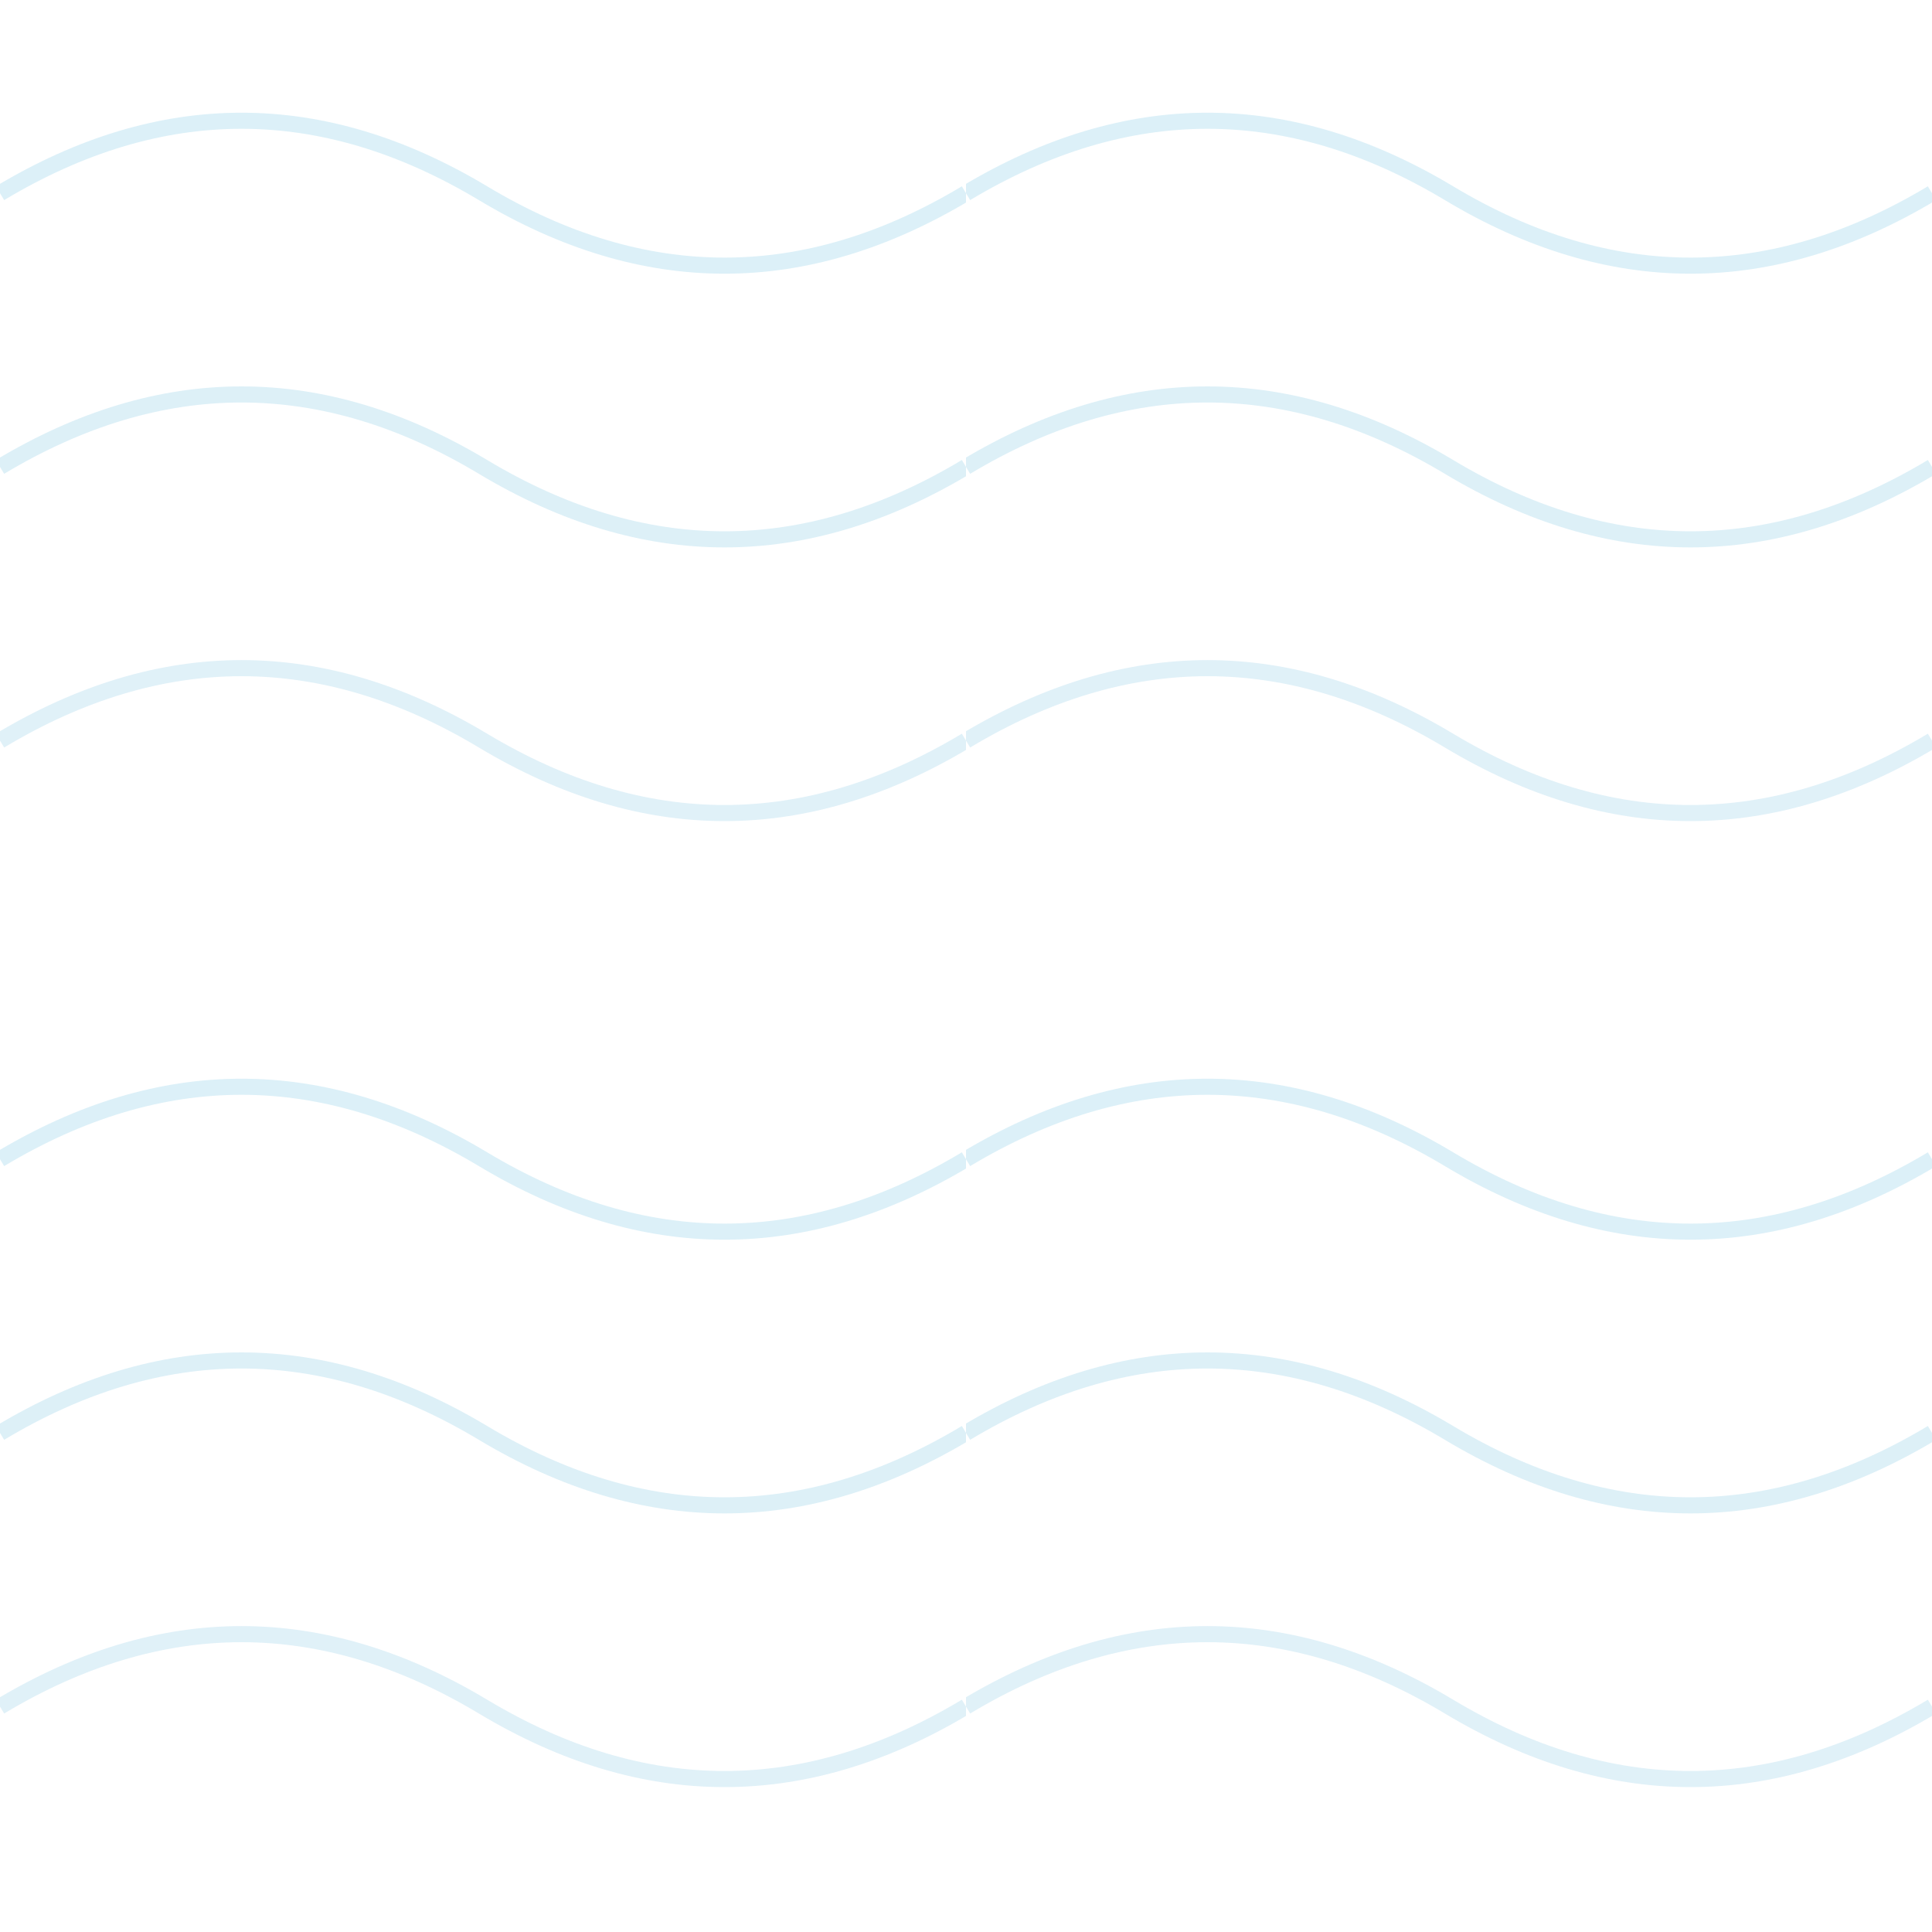
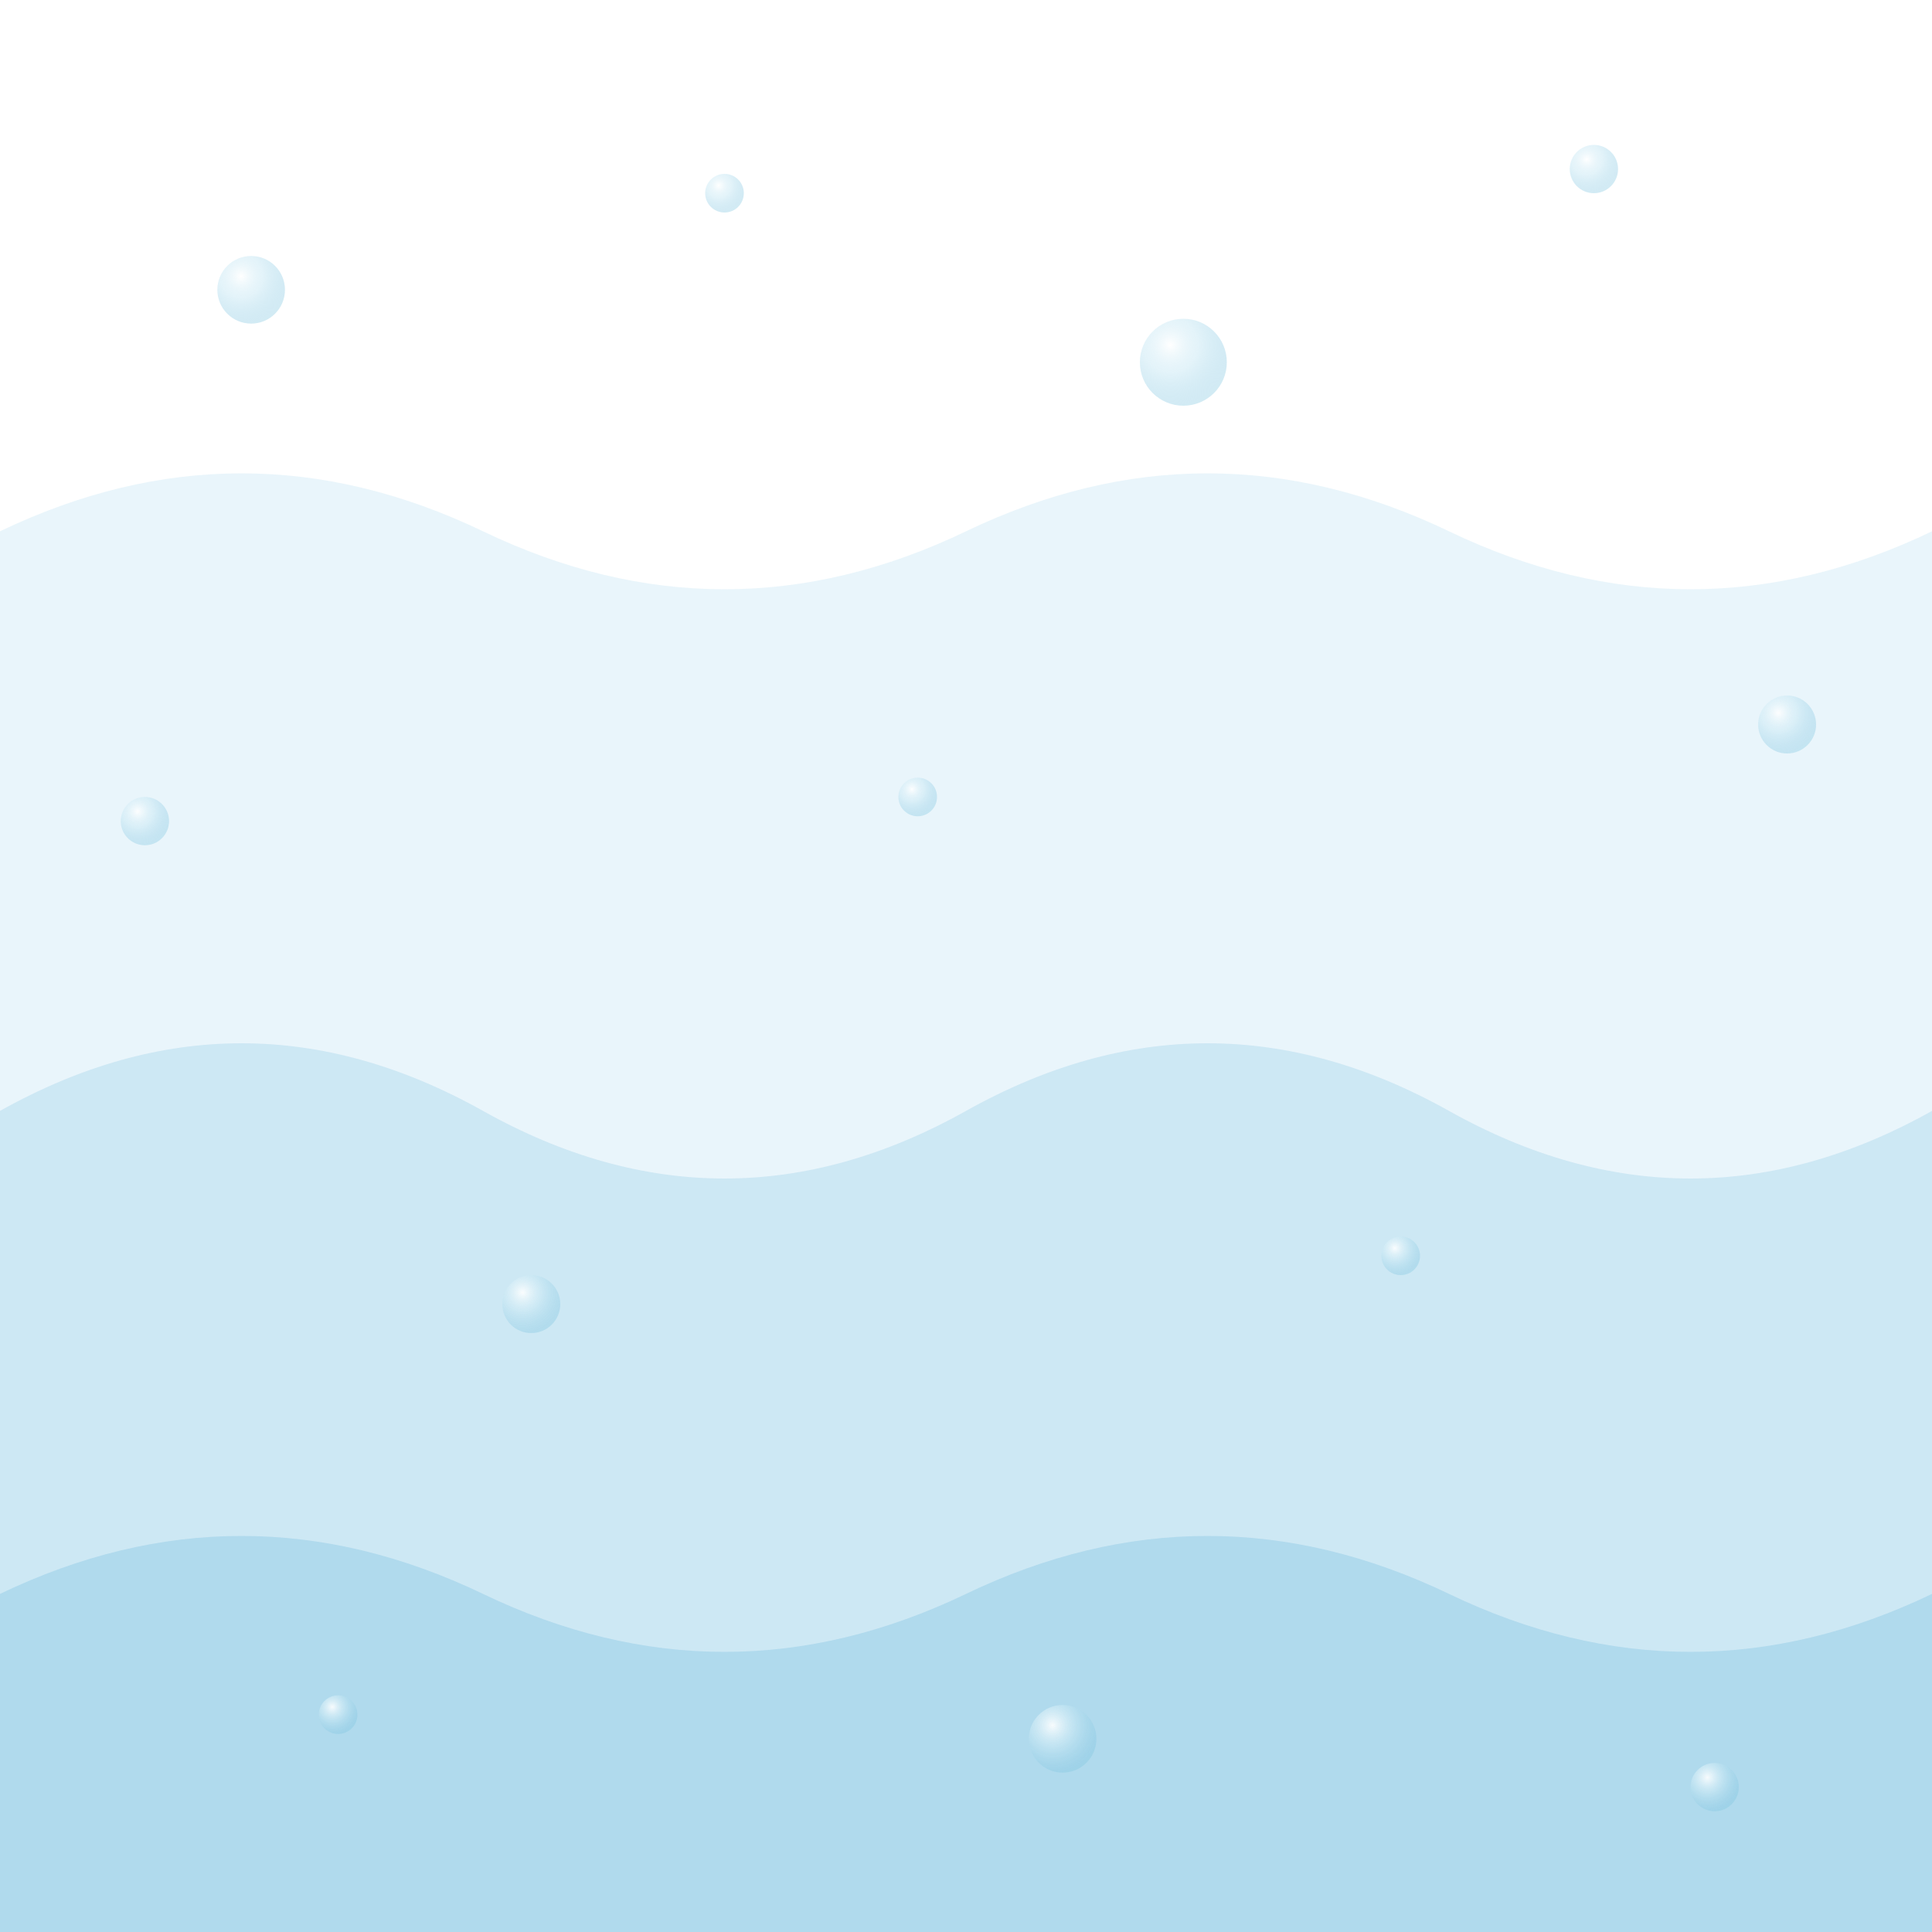
- <svg xmlns="http://www.w3.org/2000/svg" width="240" height="240" viewBox="0 0 240 240">
+ <svg xmlns="http://www.w3.org/2000/svg" width="400" height="400" viewBox="0 0 400 400">
  <defs>
-     <pattern id="ae-water" width="120" height="120" patternUnits="userSpaceOnUse">
-       <path d="M0,24 Q30,6 60,24 T120,24" fill="none" stroke="#bfe4f2" stroke-width="2" opacity="0.55" />
-       <path d="M0,58 Q30,40 60,58 T120,58" fill="none" stroke="#a9d9ec" stroke-width="2" opacity="0.4" />
-       <path d="M0,92 Q30,74 60,92 T120,92" fill="none" stroke="#8fcbe6" stroke-width="2" opacity="0.28" />
+     <radialGradient id="ae-drop" cx="35%" cy="30%" r="70%">
+       <stop offset="0%" stop-color="#ffffff" stop-opacity="0.9" />
+       <stop offset="45%" stop-color="#cdeaf5" stop-opacity="0.55" />
+       <stop offset="100%" stop-color="#7fc4e0" stop-opacity="0.35" />
+     </radialGradient>
+     <pattern id="ae-water" width="400" height="400" patternUnits="userSpaceOnUse">
+       <path d="M0,110 Q50,86 100,110 T200,110 T300,110 T400,110 V400 H0 Z" fill="#d7edf7" opacity="0.55" />
+       <path d="M0,230 Q50,202 100,230 T200,230 T300,230 T400,230 V400 H0 Z" fill="#b7dcee" opacity="0.55" />
+       <path d="M0,330 Q50,306 100,330 T200,330 T300,330 T400,330 V400 H0 Z" fill="#93cbe6" opacity="0.5" />
+       <circle cx="52" cy="60" r="7" fill="url(#ae-drop)" />
+       <circle cx="150" cy="40" r="4" fill="url(#ae-drop)" />
+       <circle cx="245" cy="75" r="9" fill="url(#ae-drop)" />
+       <circle cx="330" cy="35" r="5" fill="url(#ae-drop)" />
+       <circle cx="30" cy="170" r="5" fill="url(#ae-drop)" />
+       <circle cx="370" cy="150" r="6" fill="url(#ae-drop)" />
+       <circle cx="190" cy="165" r="4" fill="url(#ae-drop)" />
+       <circle cx="110" cy="270" r="6" fill="url(#ae-drop)" />
+       <circle cx="290" cy="260" r="4" fill="url(#ae-drop)" />
+       <circle cx="220" cy="360" r="7" fill="url(#ae-drop)" />
+       <circle cx="70" cy="355" r="4" fill="url(#ae-drop)" />
+       <circle cx="355" cy="370" r="5" fill="url(#ae-drop)" />
    </pattern>
  </defs>
-   <rect width="240" height="240" fill="url(#ae-water)" />
+   <rect width="400" height="400" fill="url(#ae-water)" />
</svg>
